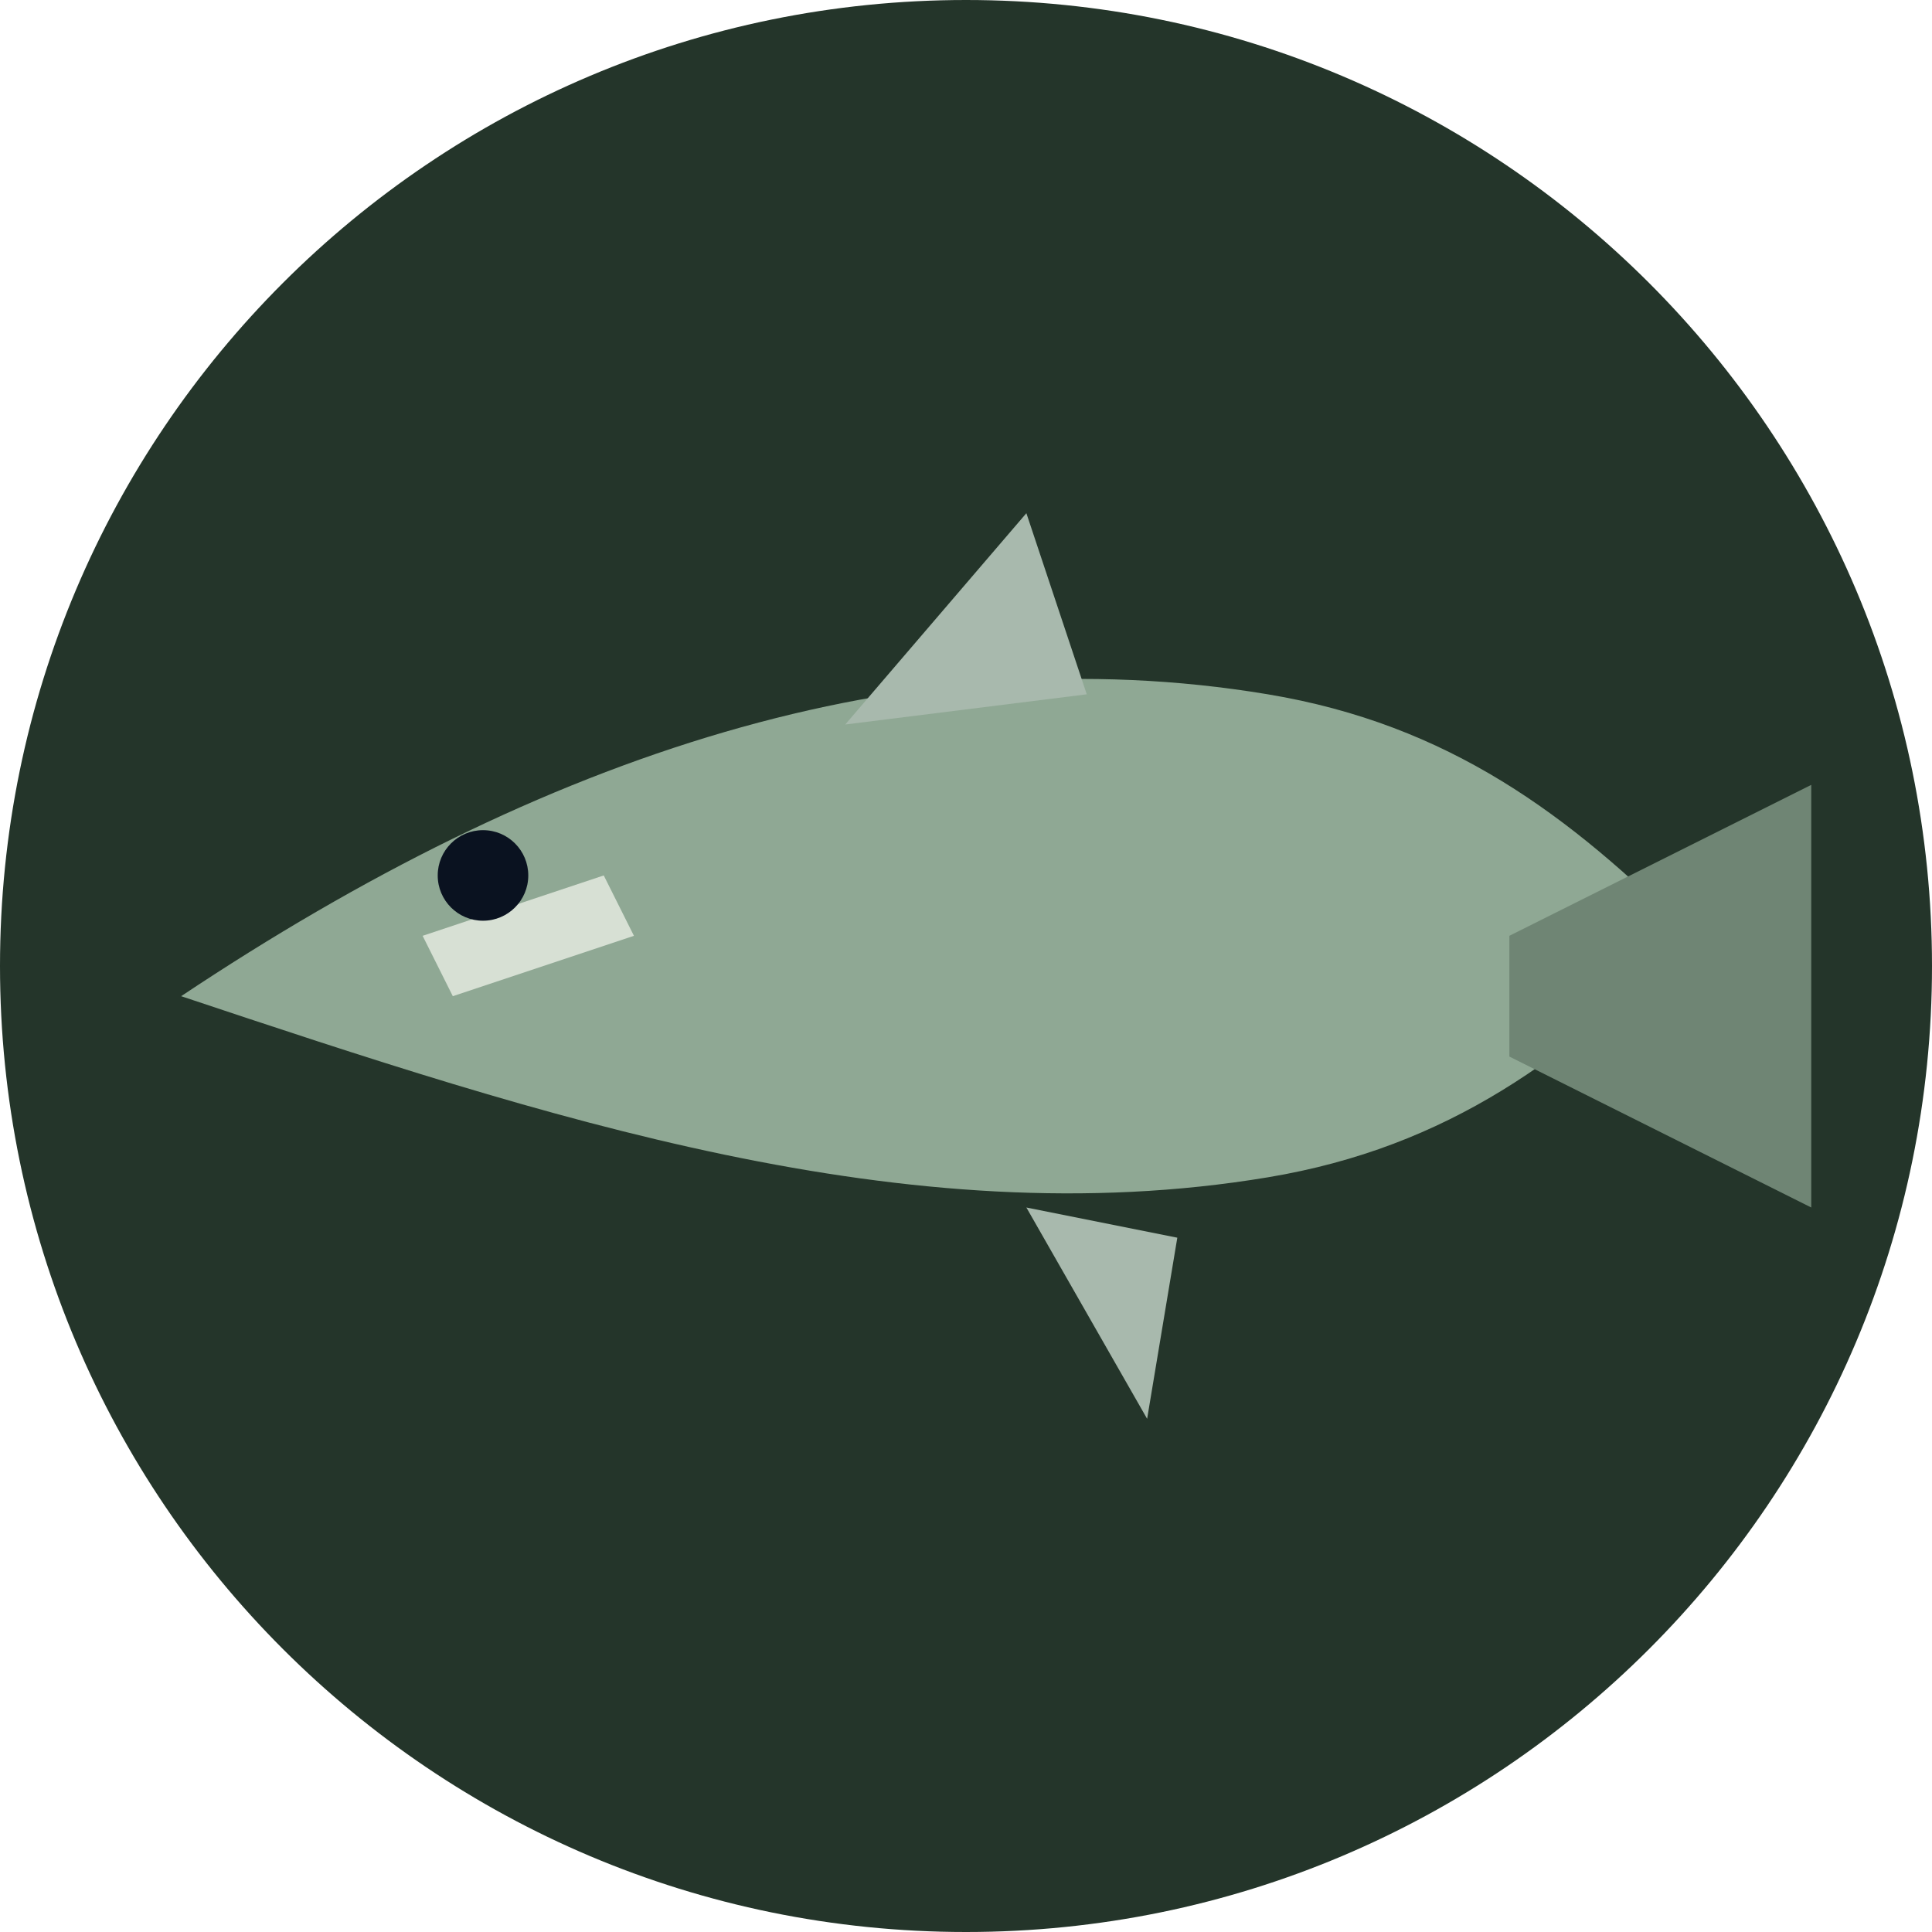
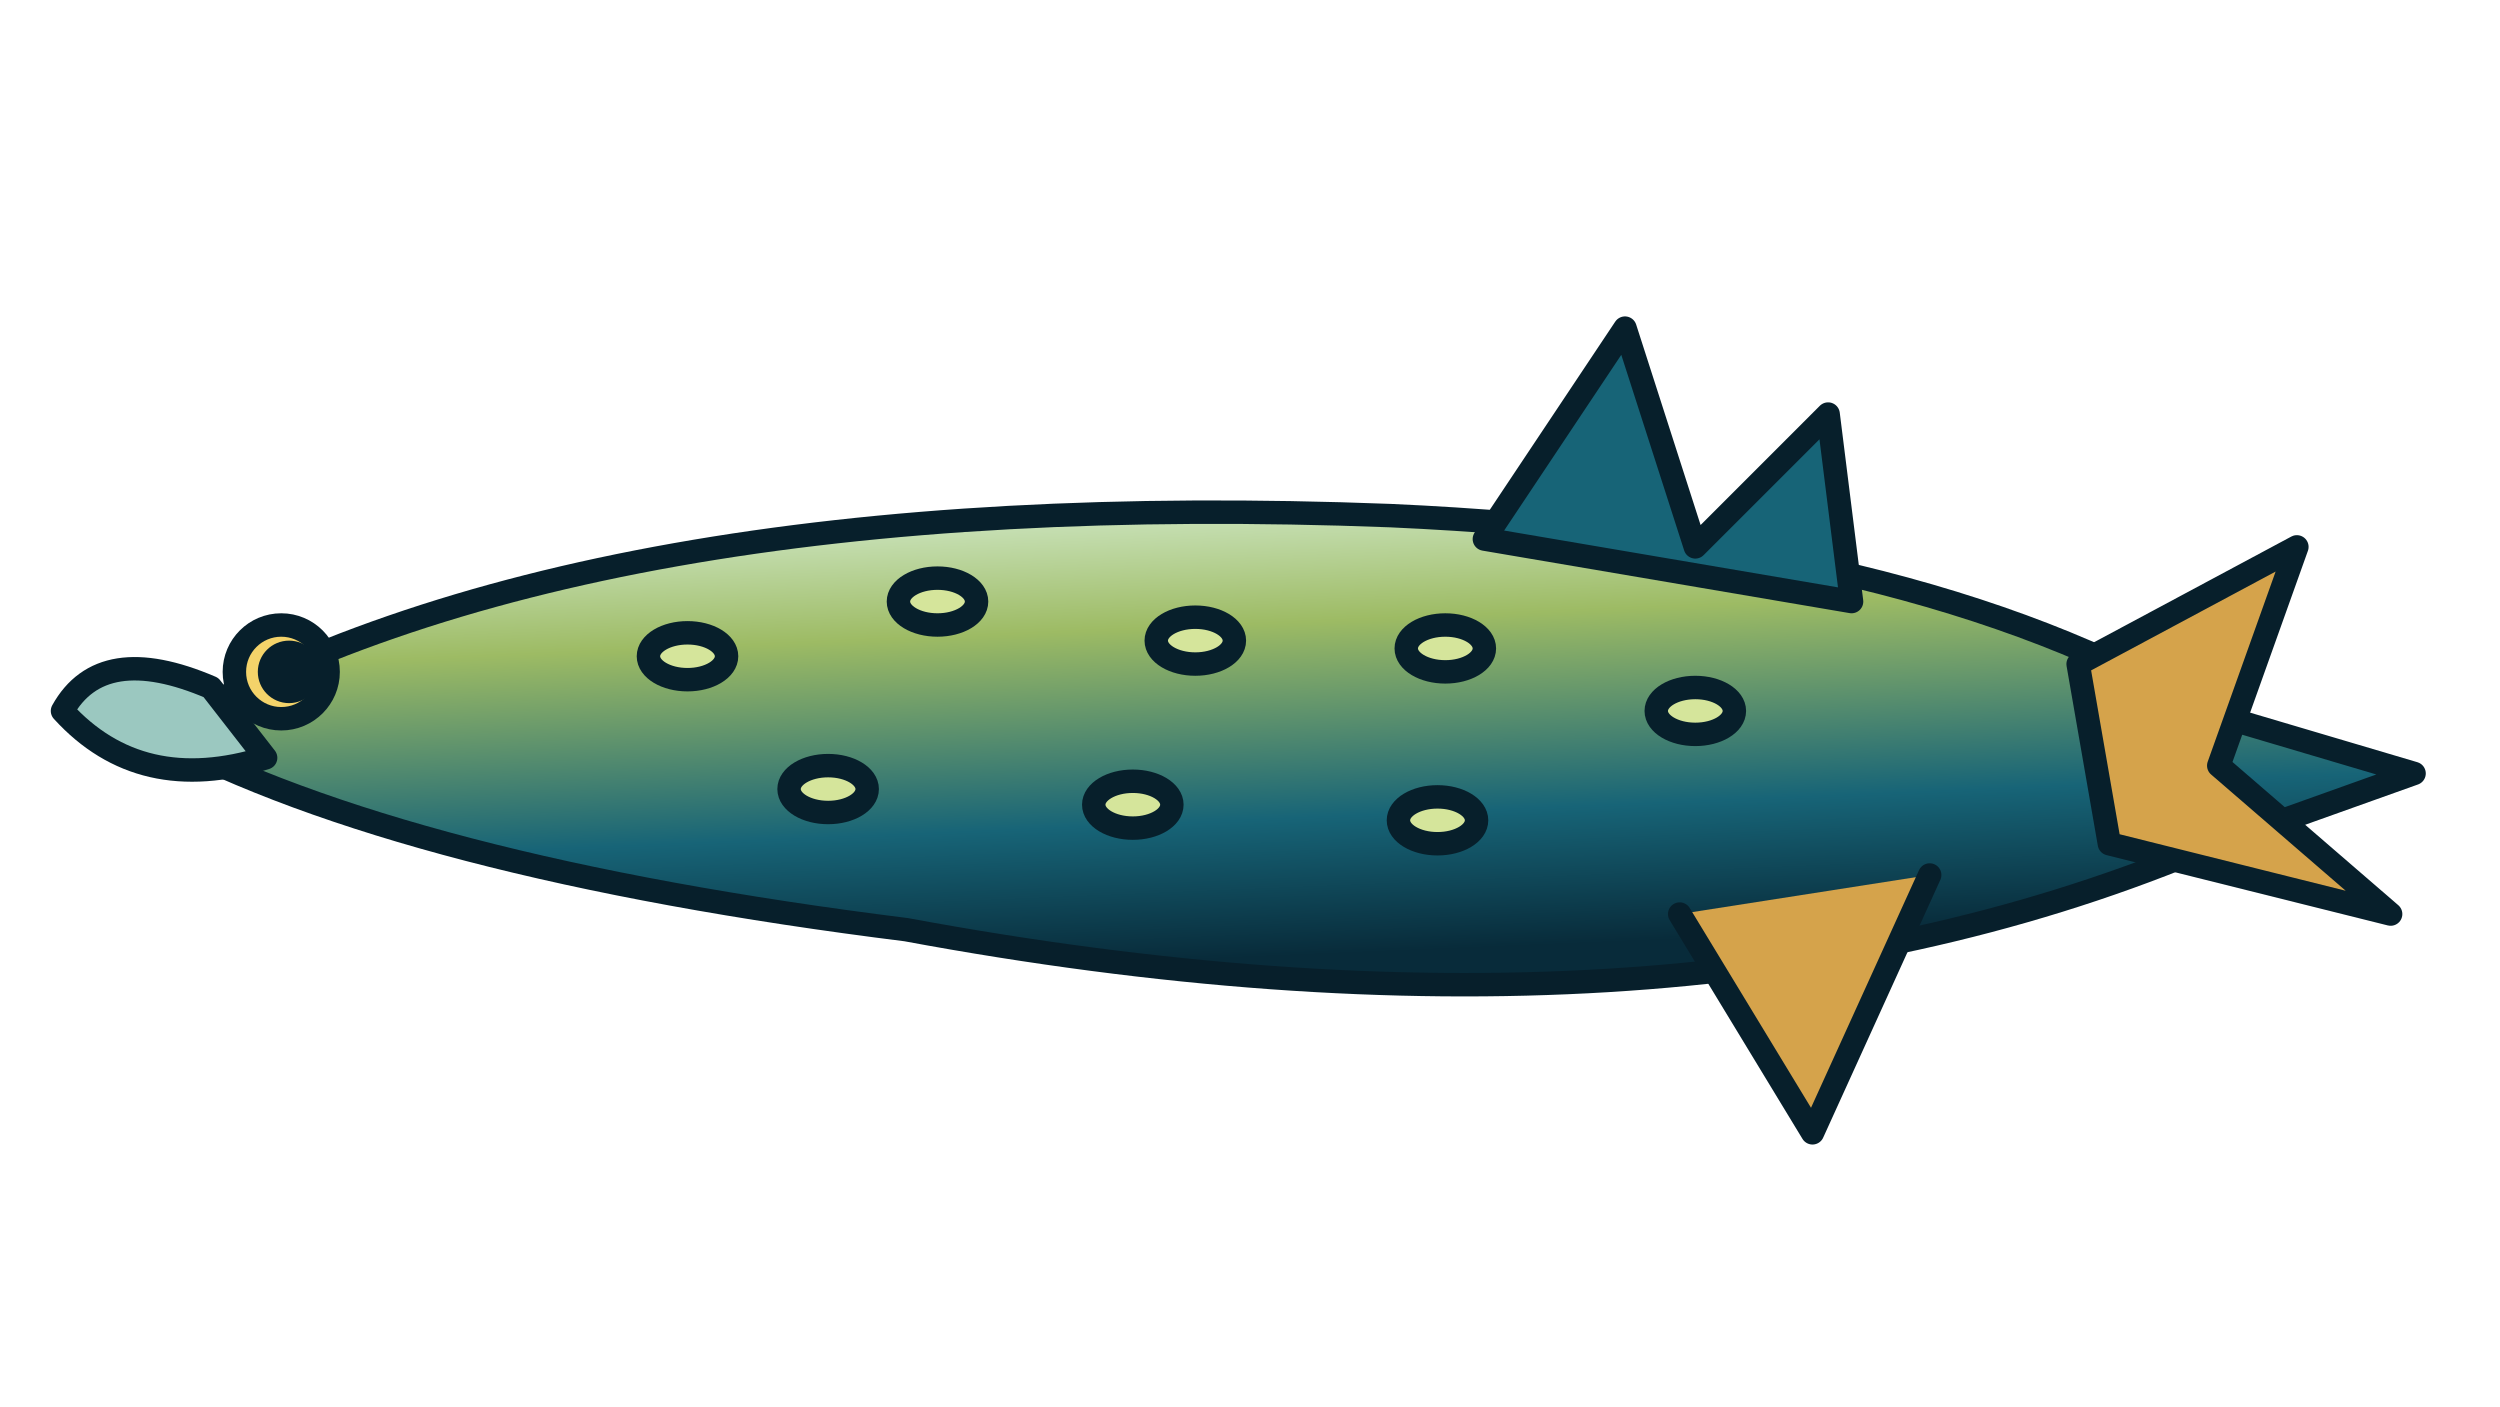
- <svg xmlns="http://www.w3.org/2000/svg" viewBox="0 0 64 64" fill="none">
-   <circle cx="32" cy="32" r="32" fill="#24352a" />
-   <path d="M6 33c12-8 24-12 36-10 6 1 10 4 14 8-4 4-8 7-14 8-12 2-24-2-36-6z" fill="#8fa894" />
-   <path d="M50 31l10-5v14l-10-5z" fill="#6f8574" />
-   <path d="M14 31l6-2 1 2-6 2z" fill="#d7e0d4" />
-   <circle cx="16" cy="29" r="1.5" fill="#0a1220" />
-   <path d="M28 24l6-7 2 6" fill="#a8b9ad" />
-   <path d="M34 40l4 7 1-6" fill="#a8b9ad" />
+ <svg xmlns="http://www.w3.org/2000/svg" viewBox="0 0 320 180" role="img" aria-labelledby="title">
+   <defs>
+     <linearGradient id="b" x1="0" y1="0" x2=".2" y2="1">
+       <stop stop-color="#D9F0D8" />
+       <stop offset=".32" stop-color="#9DBB64" />
+       <stop offset=".72" stop-color="#176477" />
+       <stop offset="1" stop-color="#082B3A" />
+     </linearGradient>
+   </defs>
+   <g stroke="#071F2B" stroke-width="3" stroke-linecap="round" stroke-linejoin="round">
+     <path d="M20 94Q74 62 178 66Q245 69 282 91L309 99 281 109Q213 137 116 119Q52 111 20 94Z" fill="url(#b)" />
+     <path d="M190 69L208 42 217 70 234 53 237 77Z" fill="#176477" />
+     <path d="M215 117L232 145 247 112M266 85L294 70 284 98 306 117 270 108Z" fill="#D5A34B" />
+     <g fill="#D5E59B">
+       <ellipse cx="88" cy="84" rx="5" ry="3" />
+       <ellipse cx="120" cy="77" rx="5" ry="3" />
+       <ellipse cx="153" cy="82" rx="5" ry="3" />
+       <ellipse cx="185" cy="83" rx="5" ry="3" />
+       <ellipse cx="217" cy="91" rx="5" ry="3" />
+       <ellipse cx="106" cy="101" rx="5" ry="3" />
+       <ellipse cx="145" cy="103" rx="5" ry="3" />
+       <ellipse cx="184" cy="105" rx="5" ry="3" />
+     </g>
+     <path d="M27 88Q13 82 8 91Q18 102 34 97Z" fill="#9BC8C0" />
+     <circle cx="36" cy="86" r="6" fill="#F4D36A" />
+     <circle cx="37" cy="86" r="2.5" fill="#071F2B" />
+   </g>
</svg>
